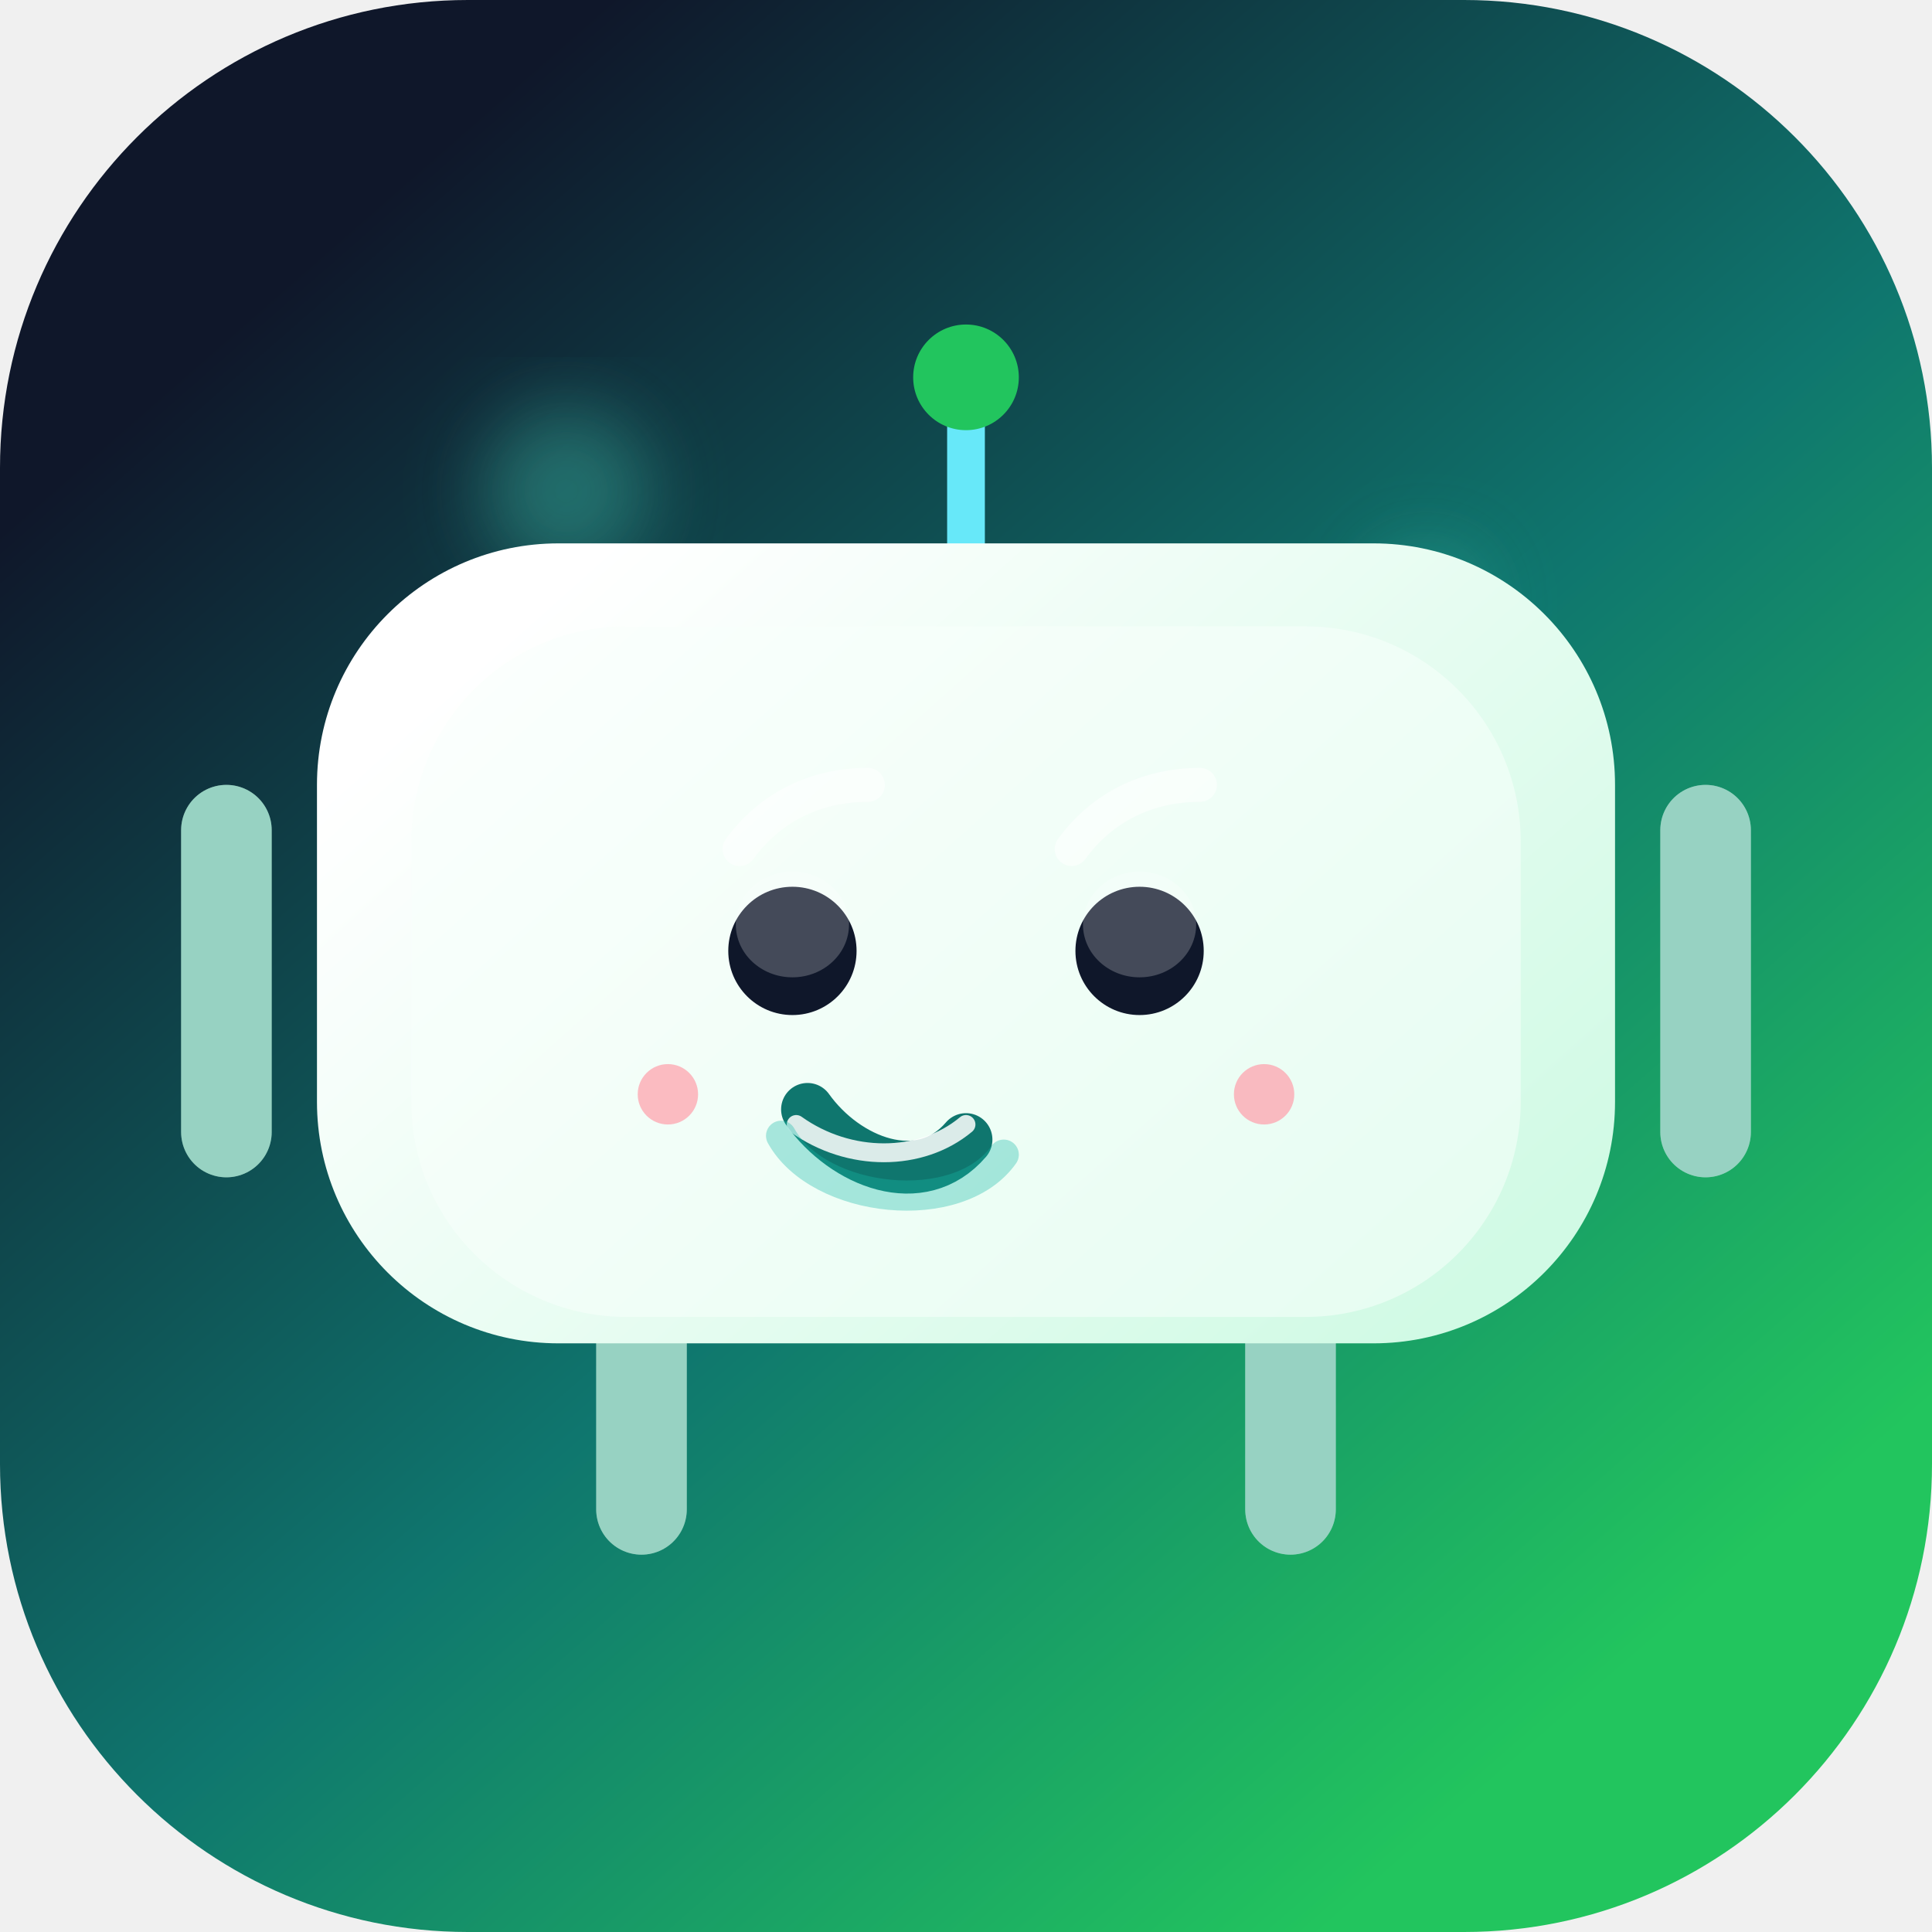
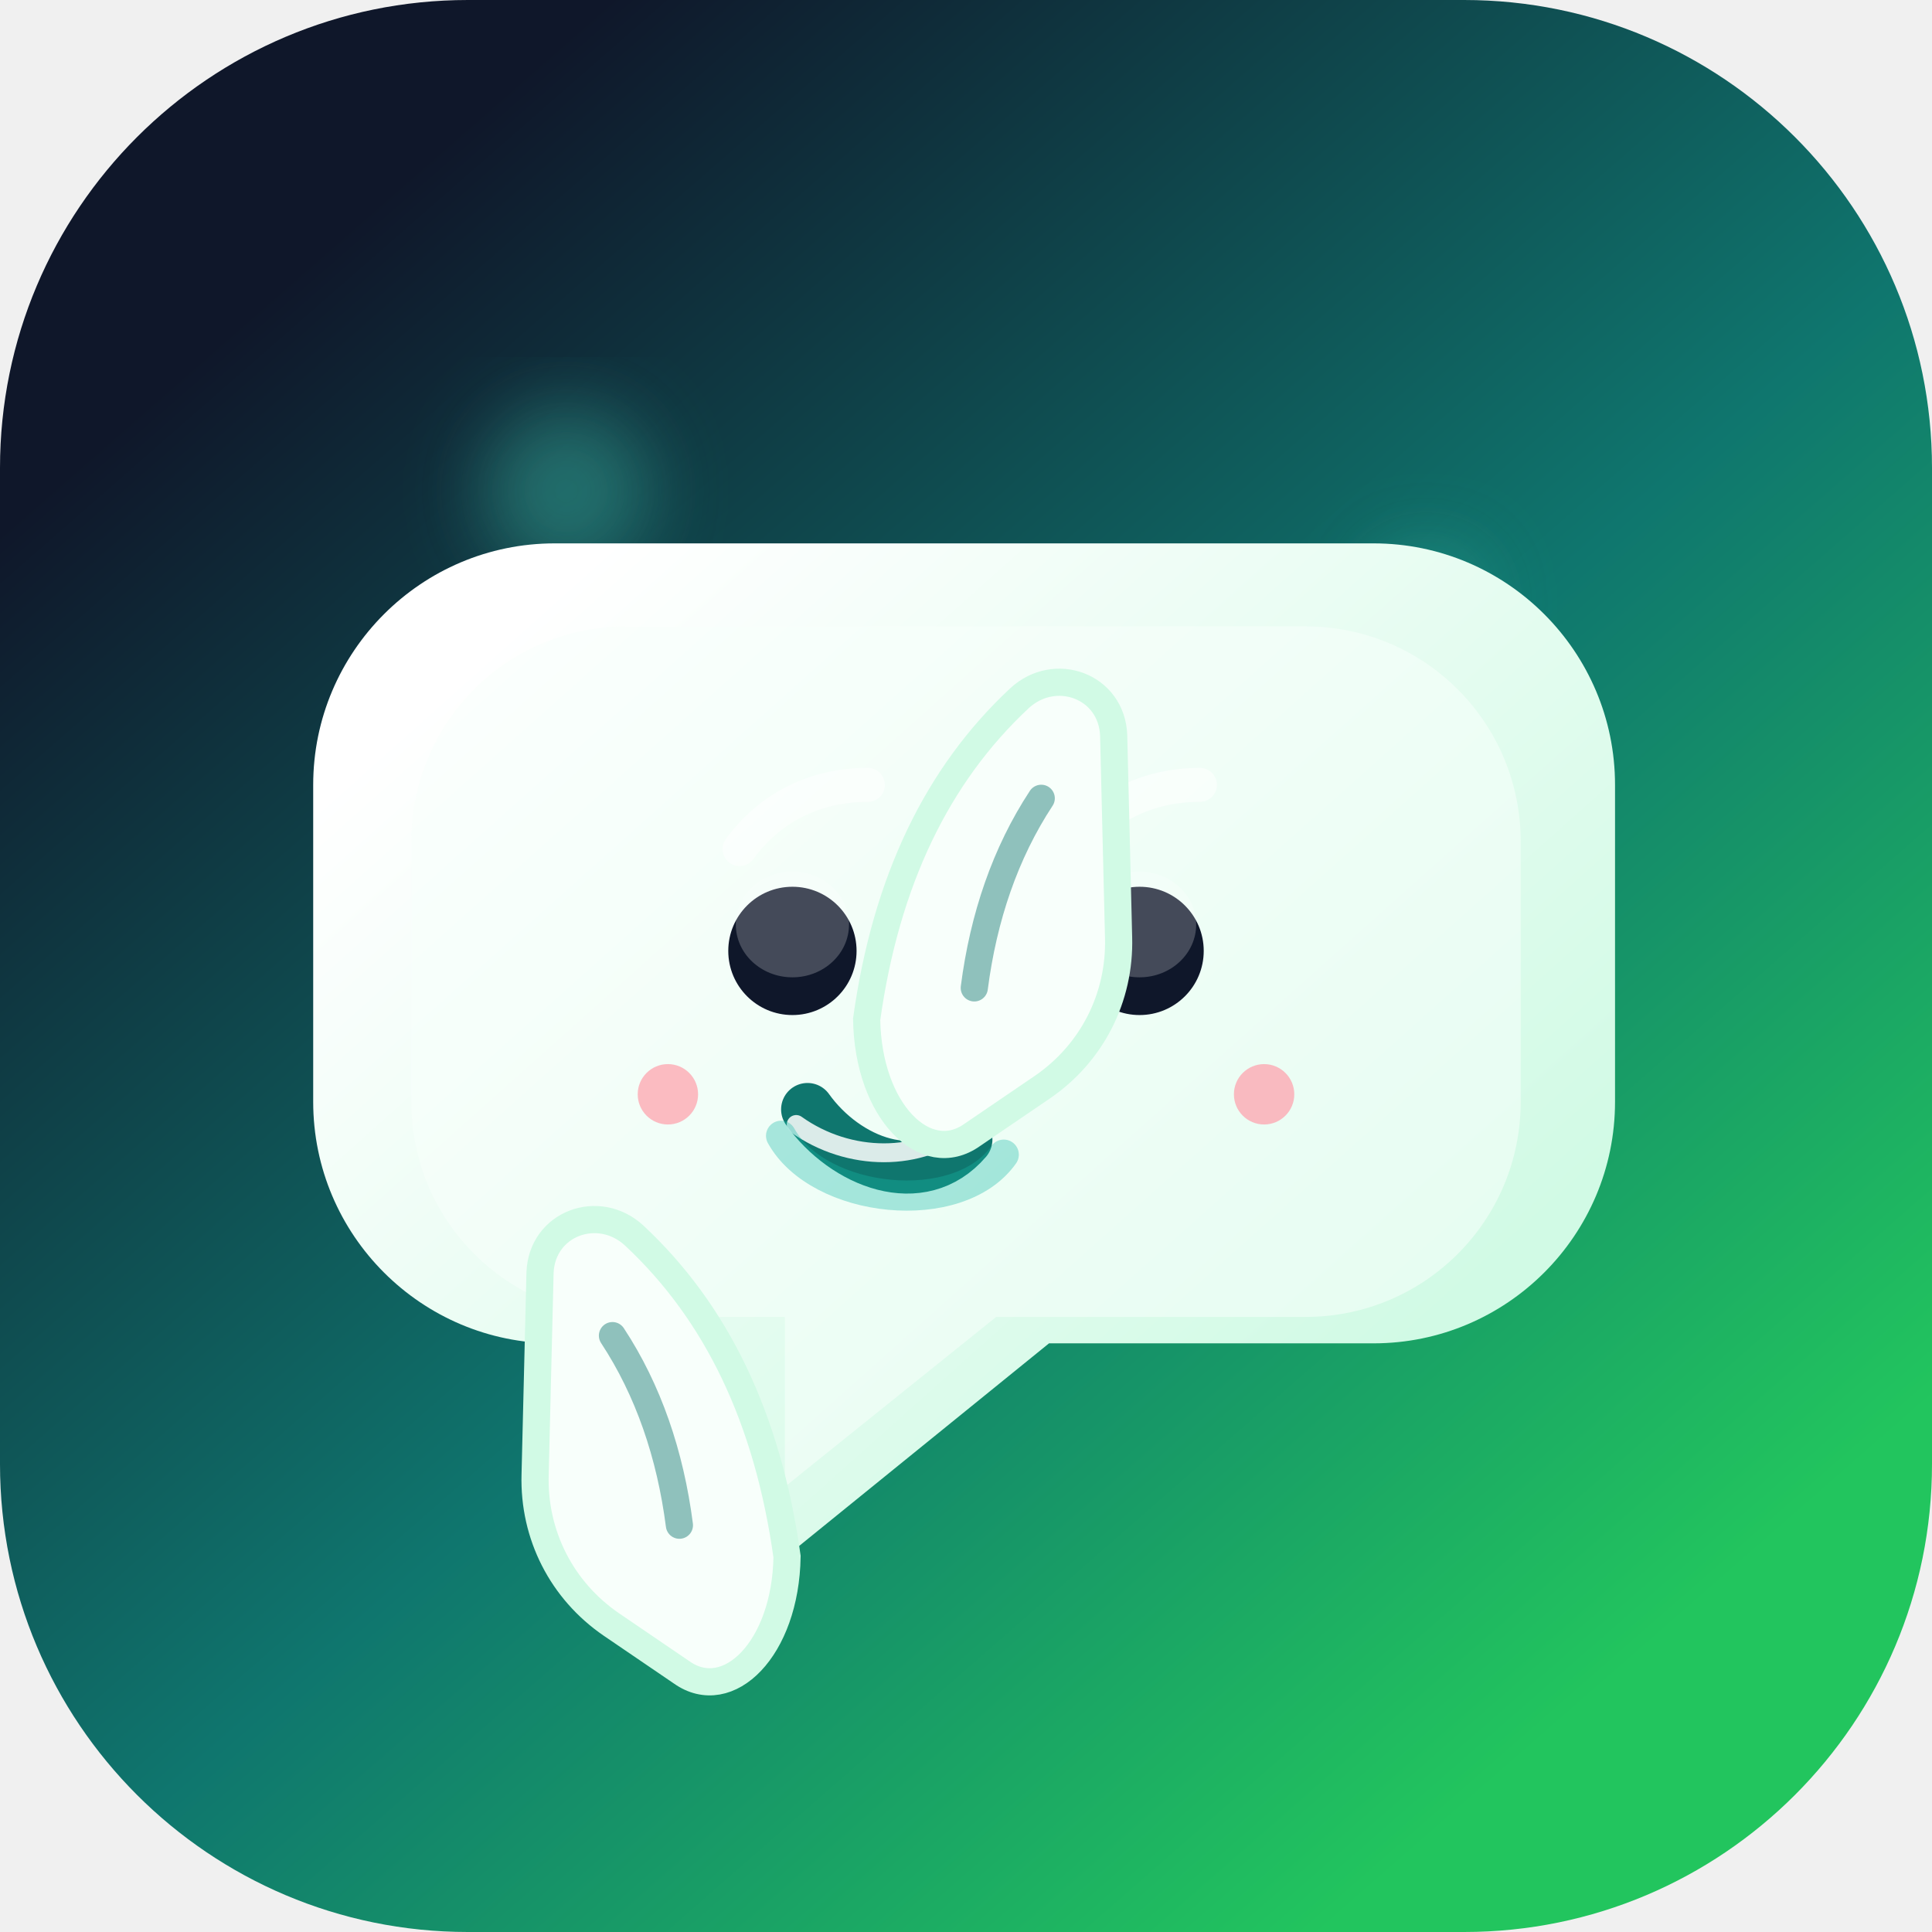
<svg xmlns="http://www.w3.org/2000/svg" viewBox="0 0 512 512" role="img" aria-label="NovuTalks animated logo">
  <defs>
    <linearGradient id="bg" x1="88" y1="64" x2="424" y2="448" gradientUnits="userSpaceOnUse">
      <stop offset="0" stop-color="#0f172a" />
      <stop offset="0.55" stop-color="#0f766e" />
      <stop offset="1" stop-color="#22c55e" />
    </linearGradient>
    <linearGradient id="bubble" x1="160" y1="144" x2="360" y2="368" gradientUnits="userSpaceOnUse">
      <stop offset="0" stop-color="#ffffff" />
      <stop offset="1" stop-color="#d1fae5" />
    </linearGradient>
    <filter id="glow" x="-20%" y="-20%" width="140%" height="140%">
      <feGaussianBlur stdDeviation="10" result="blur" />
      <feColorMatrix in="blur" type="matrix" values="0 0 0 0 0.06  0 0 0 0 0.67  0 0 0 0 0.50  0 0 0 0.45 0" />
    </filter>
  </defs>
  <style>
    .float {
      animation: float 3.6s ease-in-out infinite;
      transform-origin: 256px 256px;
    }
    .eye {
      transform-origin: center;
    }
    .blink {
      animation: blink 4.8s infinite;
      transform-origin: center;
    }
    .blink.delayed {
      animation-delay: 0.18s;
    }
    .smile {
      animation: smile 3.6s ease-in-out infinite;
      transform-origin: center;
    }
    .shine {
      animation: shine 2.8s ease-in-out infinite;
    }
-     .orbit {
-       animation: orbit 6s linear infinite;
-       transform-origin: 256px 256px;
+     .hand {
+       transform-origin: center;
    }
-     .arm, .leg {
-       transform-box: fill-box;
-       transform-origin: center top;
-     }
-     .left-leg { animation: walkLeft 1.2s ease-in-out infinite alternate; }
-     .right-leg { animation: walkRight 1.2s ease-in-out infinite alternate; }
-     .left-arm { animation: walkRight 1.2s ease-in-out infinite alternate; }
-     .right-arm { animation: walkLeft 1.2s ease-in-out infinite alternate; }
    @keyframes float {
      0%, 100% { transform: translateY(0px) scale(1); }
      50% { transform: translateY(-8px) scale(1.01); }
    }
    @keyframes blink {
      0%, 4%, 8%, 100% { transform: scaleY(1); }
      5.5% { transform: scaleY(0.12); }
      6.5% { transform: scaleY(1); }
    }
    @keyframes smile {
      0%, 100% { transform: translateY(0px) scaleX(1); }
      50% { transform: translateY(1px) scaleX(1.03); }
    }
    @keyframes shine {
      0%, 100% { opacity: 0.65; transform: translateY(0px); }
      50% { opacity: 1; transform: translateY(-6px); }
    }
-     @keyframes orbit {
-       from { transform: rotate(0deg); }
-       to { transform: rotate(360deg); }
-     }
-     @keyframes walkLeft {
-       0% { transform: rotate(30deg); }
-       100% { transform: rotate(-30deg); }
-     }
-     @keyframes walkRight {
-       0% { transform: rotate(-30deg); }
-       100% { transform: rotate(30deg); }
-     }
  </style>
  <rect width="512" height="512" rx="124" fill="url(#bg)" />
  <g filter="url(#glow)" opacity="0.8" class="shine">
    <circle cx="150" cy="130" r="22" fill="#86efac" />
    <circle cx="378" cy="160" r="14" fill="#67e8f9" />
  </g>
  <g class="float">
-     <g class="leg left-leg">
-       <path d="M170 340v60" fill="none" stroke="#d1fae5" stroke-width="24" stroke-linecap="round" />
-       <path d="M170 340v60" fill="none" stroke="#0f766e" stroke-width="24" stroke-linecap="round" opacity="0.3" />
-     </g>
-     <g class="leg right-leg">
-       <path d="M342 340v60" fill="none" stroke="#d1fae5" stroke-width="24" stroke-linecap="round" />
-       <path d="M342 340v60" fill="none" stroke="#0f766e" stroke-width="24" stroke-linecap="round" opacity="0.3" />
-     </g>
-     <path d="M256 144v-36" fill="none" stroke="#67e8f9" stroke-width="10" stroke-linecap="round" />
-     <circle cx="256" cy="100" r="14" fill="#22c55e" />
-     <rect x="84" y="144" width="344" height="212" rx="64" fill="url(#bubble)" />
-     <rect x="109" y="166" width="294" height="183" rx="57" fill="#f8fffb" opacity="0.55" />
+     <path d="M148 144h216c35.3 0 64 28.7 64 64v84c0 35.3-28.7 64-64 64H278l-74 60c-7.3 5.9-18.1 0.7-18.1-8.6V356h-38.9c-35.3 0-64-28.7-64-64v-84c0-35.3 28.7-64 64-64Z" fill="url(#bubble)" />
+     <path d="M166 166h180c31.5 0 57 25.5 57 57v69c0 31.5-25.5 57-57 57H264l-56 45v-45h-42c-31.5 0-57-25.5-57-57v-69c0-31.5 25.5-57 57-57Z" fill="#f8fffb" opacity="0.55" />
    <circle cx="210" cy="252" r="17" fill="#0f172a" class="eye blink">
      <animate attributeName="r" values="17;17.8;17" dur="3.4s" repeatCount="indefinite" />
    </circle>
    <circle cx="302" cy="252" r="17" fill="#0f172a" class="eye blink delayed" style="animation-direction: reverse;">
      <animate attributeName="r" values="17;17.8;17" dur="3.4s" repeatCount="indefinite" />
    </circle>
    <ellipse cx="210" cy="245" rx="15" ry="14" fill="#ffffff" opacity="0.22" class="blink" />
    <ellipse cx="302" cy="245" rx="15" ry="14" fill="#ffffff" opacity="0.22" class="blink delayed" />
    <path d="M214 294c10 14 30 22 42 8" fill="none" stroke="#0f766e" stroke-width="14" stroke-linecap="round" stroke-linejoin="round" class="smile" />
    <path d="M211 298c14 10 33 10 45 0" fill="none" stroke="#ffffff" stroke-width="5" stroke-linecap="round" opacity="0.85" class="smile" />
    <path d="M207 301c10 18 47 22 59 5" fill="none" stroke="#14b8a6" stroke-width="8" stroke-linecap="round" opacity="0.34" class="smile" />
    <circle cx="177" cy="290" r="8" fill="#fda4af" opacity="0.75" />
    <circle cx="335" cy="290" r="8" fill="#fda4af" opacity="0.75" />
    <path d="M196 225c8-11 20-17 34-17" fill="none" stroke="#ffffff" stroke-width="9" stroke-linecap="round" opacity="0.55" />
    <path d="M284 225c8-11 20-17 34-17" fill="none" stroke="#ffffff" stroke-width="9" stroke-linecap="round" opacity="0.55" />
-     <g class="arm left-arm">
-       <path d="M60 220v80" fill="none" stroke="#d1fae5" stroke-width="24" stroke-linecap="round" />
-       <path d="M60 220v80" fill="none" stroke="#0f766e" stroke-width="24" stroke-linecap="round" opacity="0.3" />
+     <g class="hand" transform="translate(34 64) rotate(-18) scale(0.9)">
+       <path d="M136 285c18-37 42-62 72-76 13-6 27 5 23 19l-17 57c-5 17-18 30-35 35l-24 7c-16 5-27-16-19-42Z" fill="#f8fffb" stroke="#d1fae5" stroke-width="8" />
+       <path d="M169 286c9-19 21-35 36-47" fill="none" stroke="#0f766e" stroke-width="8" stroke-linecap="round" opacity="0.45" />
    </g>
-     <g class="arm right-arm">
-       <path d="M452 220v80" fill="none" stroke="#d1fae5" stroke-width="24" stroke-linecap="round" />
-       <path d="M452 220v80" fill="none" stroke="#0f766e" stroke-width="24" stroke-linecap="round" opacity="0.3" />
+     <g class="hand" transform="translate(-34 64) rotate(18) scale(0.9)">
+       <path d="M376 285c-18-37-42-62-72-76-13-6-27 5-23 19l17 57c5 17 18 30 35 35l24 7c16 5 27-16 19-42Z" fill="#f8fffb" stroke="#d1fae5" stroke-width="8" />
+       <path d="M343 286c-9-19-21-35-36-47" fill="none" stroke="#0f766e" stroke-width="8" stroke-linecap="round" opacity="0.45" />
    </g>
  </g>
</svg>
